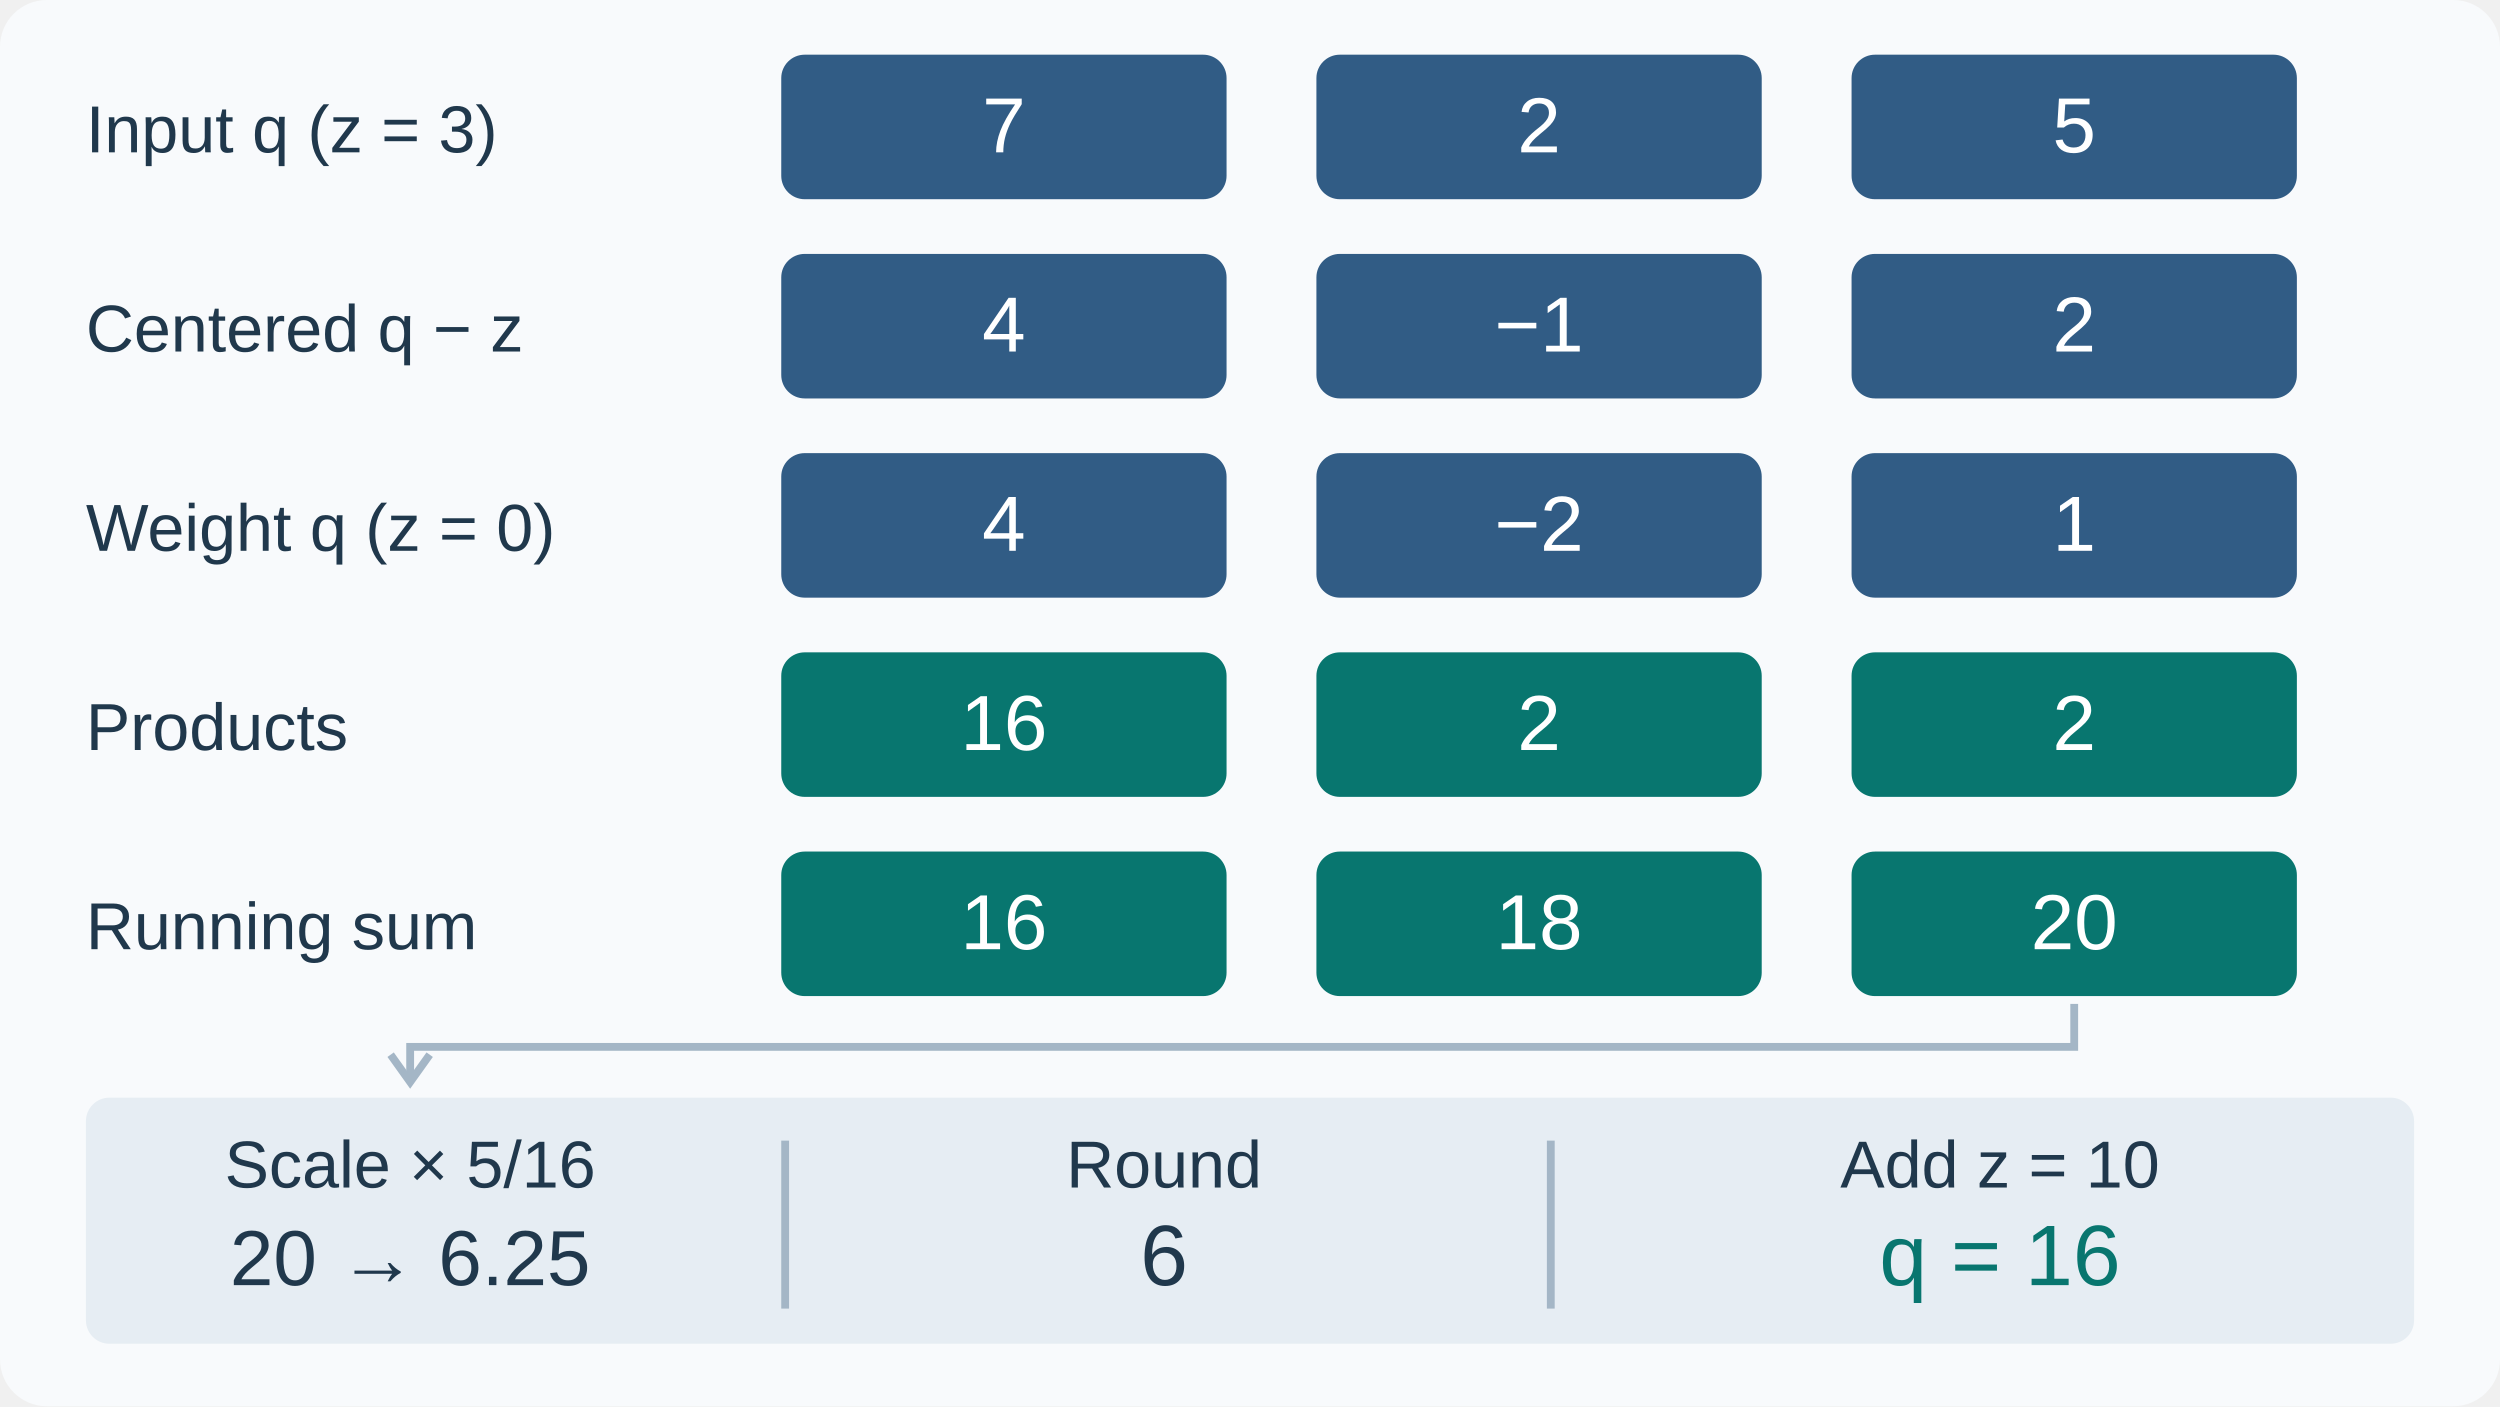
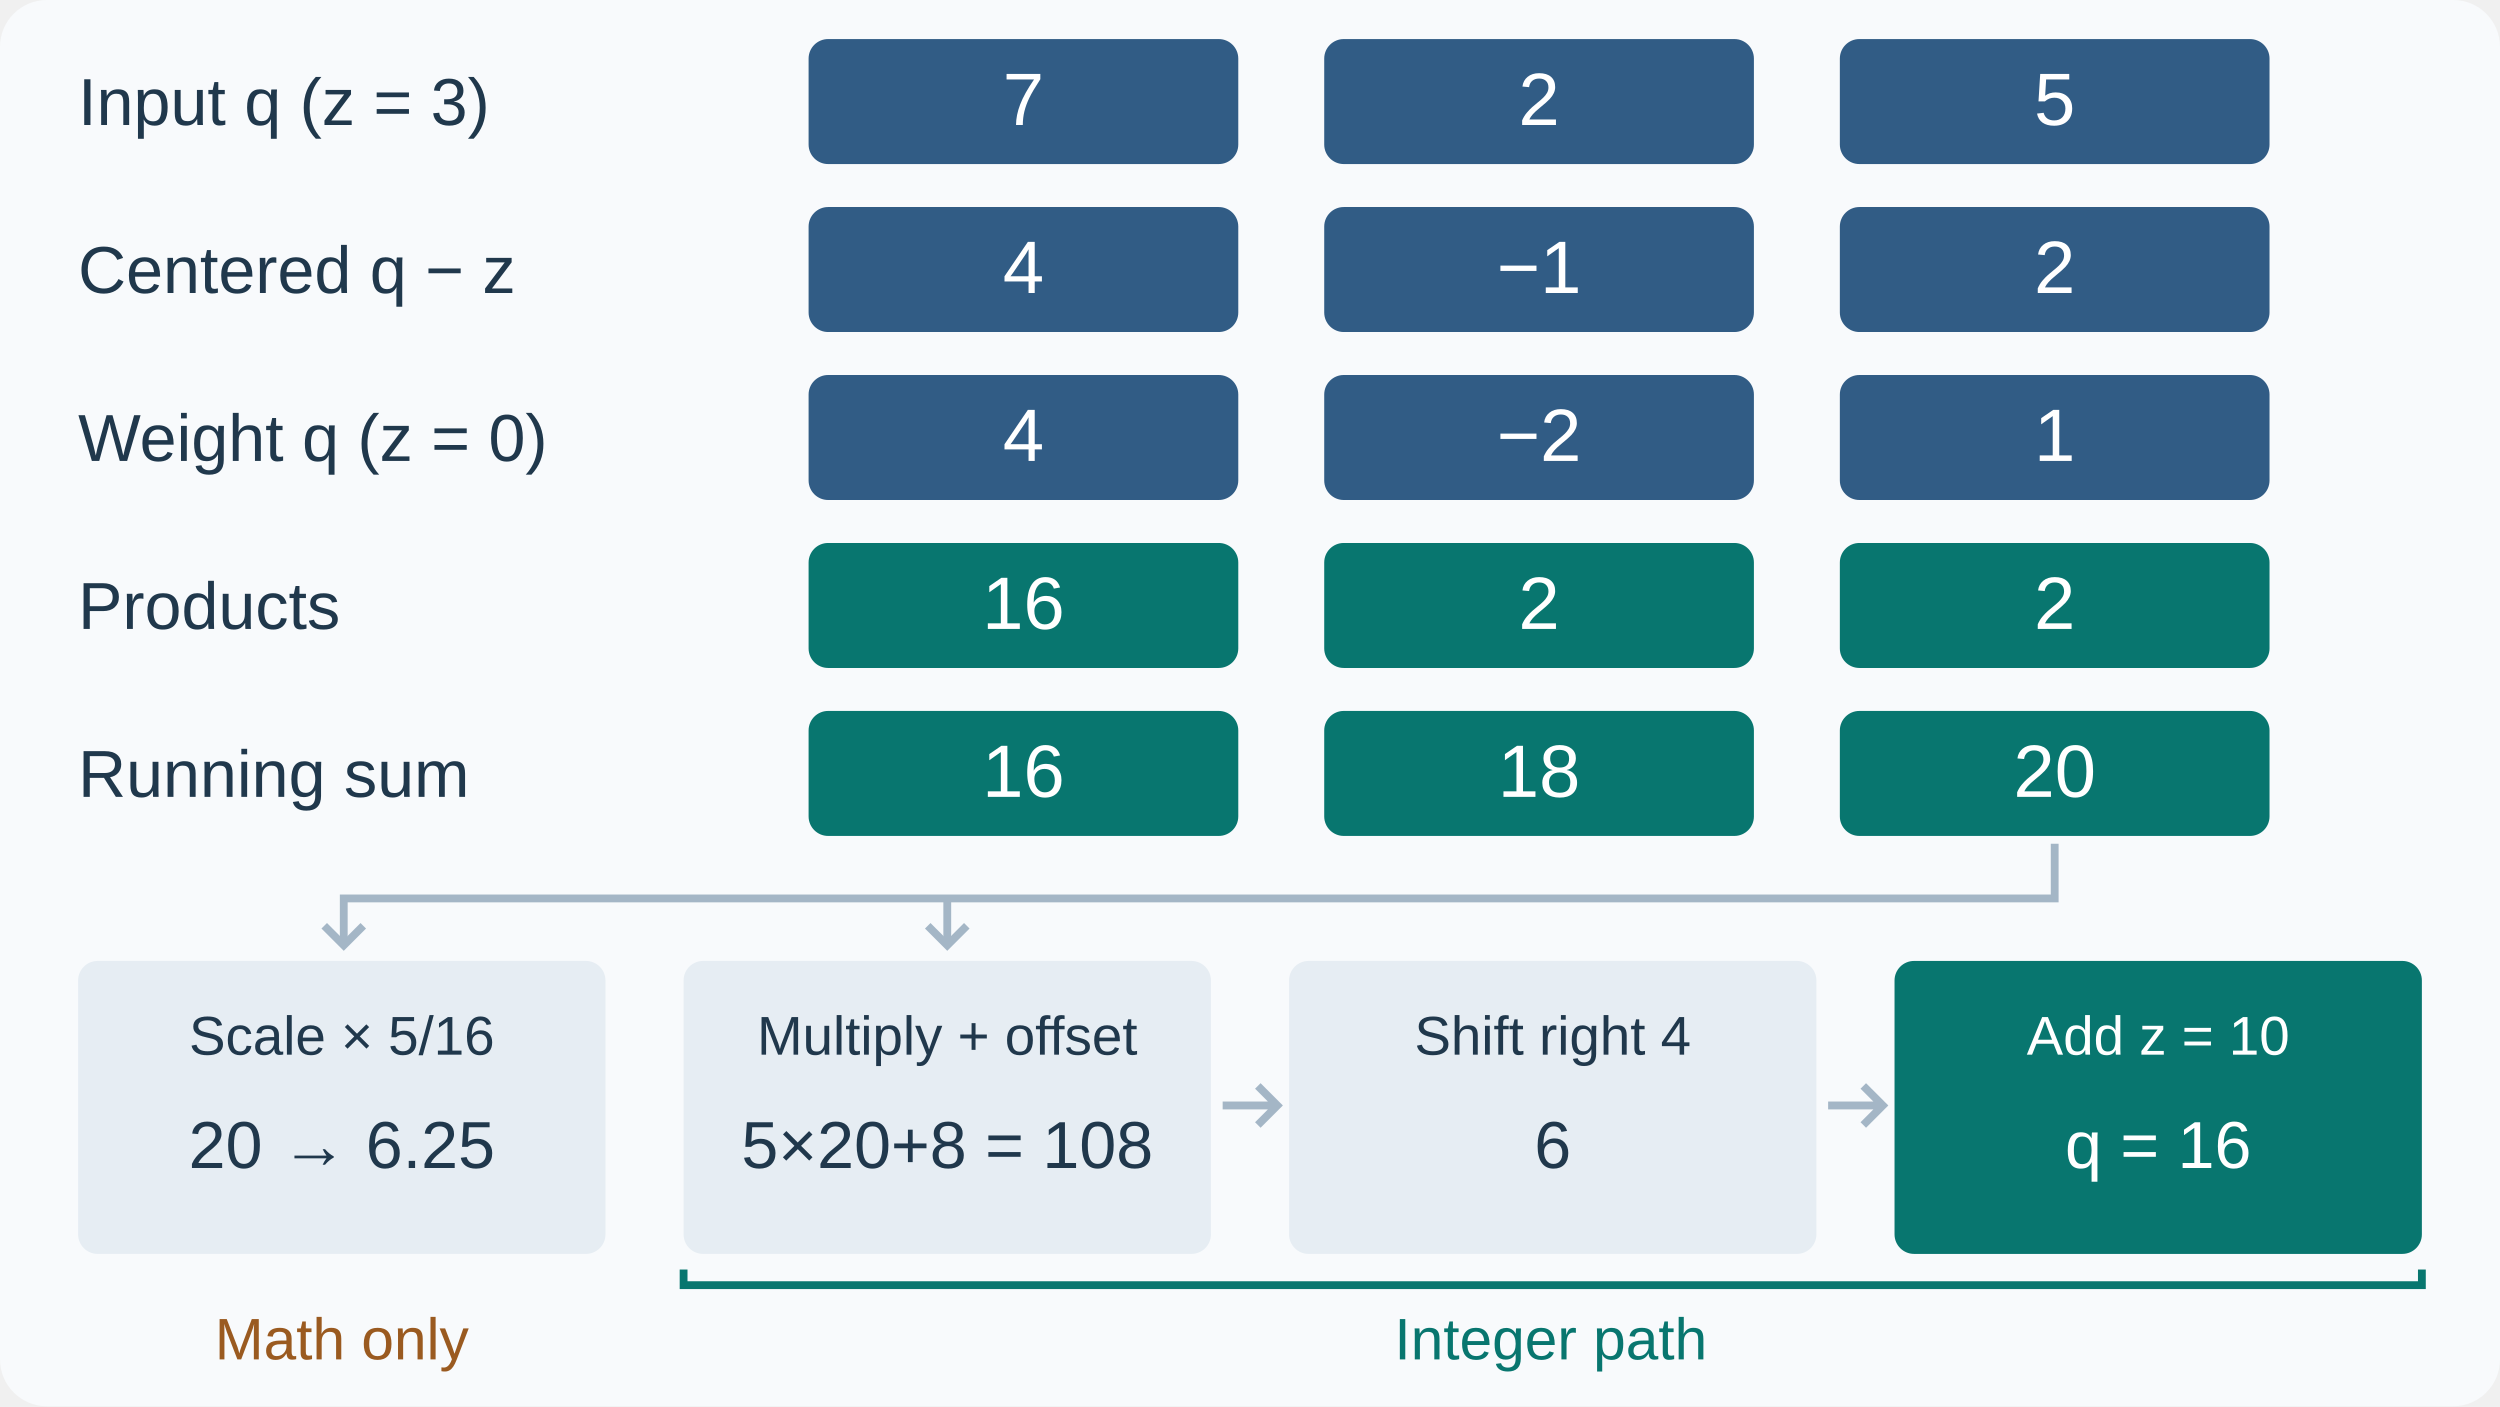
<svg xmlns="http://www.w3.org/2000/svg" viewBox="0 0 640 360" width="640" height="360" role="img" font-family="Arial,sans-serif">
  <rect width="640" height="360" rx="12" fill="#f8fafc" />
-   <text x="22" y="39" font-size="17" fill="#20384c" text-anchor="start">Input q (z = 3)</text>
-   <rect x="200" y="14" width="114" height="37" rx="6" fill="#315c85" />
-   <text x="257" y="39" font-size="20" fill="white" text-anchor="middle">7</text>
-   <rect x="337" y="14" width="114" height="37" rx="6" fill="#315c85" />
-   <text x="394" y="39" font-size="20" fill="white" text-anchor="middle">2</text>
-   <rect x="474" y="14" width="114" height="37" rx="6" fill="#315c85" />
-   <text x="531" y="39" font-size="20" fill="white" text-anchor="middle">5</text>
-   <text x="22" y="90" font-size="17" fill="#20384c" text-anchor="start">Centered q − z</text>
-   <rect x="200" y="65" width="114" height="37" rx="6" fill="#315c85" />
-   <text x="257" y="90" font-size="20" fill="white" text-anchor="middle">4</text>
-   <rect x="337" y="65" width="114" height="37" rx="6" fill="#315c85" />
-   <text x="394" y="90" font-size="20" fill="white" text-anchor="middle">−1</text>
-   <rect x="474" y="65" width="114" height="37" rx="6" fill="#315c85" />
-   <text x="531" y="90" font-size="20" fill="white" text-anchor="middle">2</text>
-   <text x="22" y="141" font-size="17" fill="#20384c" text-anchor="start">Weight q (z = 0)</text>
-   <rect x="200" y="116" width="114" height="37" rx="6" fill="#315c85" />
-   <text x="257" y="141" font-size="20" fill="white" text-anchor="middle">4</text>
-   <rect x="337" y="116" width="114" height="37" rx="6" fill="#315c85" />
-   <text x="394" y="141" font-size="20" fill="white" text-anchor="middle">−2</text>
-   <rect x="474" y="116" width="114" height="37" rx="6" fill="#315c85" />
-   <text x="531" y="141" font-size="20" fill="white" text-anchor="middle">1</text>
-   <text x="22" y="192" font-size="17" fill="#20384c" text-anchor="start">Products</text>
-   <rect x="200" y="167" width="114" height="37" rx="6" fill="#08766f" />
-   <text x="257" y="192" font-size="20" fill="white" text-anchor="middle">16</text>
-   <rect x="337" y="167" width="114" height="37" rx="6" fill="#08766f" />
-   <text x="394" y="192" font-size="20" fill="white" text-anchor="middle">2</text>
-   <rect x="474" y="167" width="114" height="37" rx="6" fill="#08766f" />
-   <text x="531" y="192" font-size="20" fill="white" text-anchor="middle">2</text>
-   <text x="22" y="243" font-size="17" fill="#20384c" text-anchor="start">Running sum</text>
-   <rect x="200" y="218" width="114" height="37" rx="6" fill="#08766f" />
-   <text x="257" y="243" font-size="20" fill="white" text-anchor="middle">16</text>
-   <rect x="337" y="218" width="114" height="37" rx="6" fill="#08766f" />
-   <text x="394" y="243" font-size="20" fill="white" text-anchor="middle">18</text>
-   <rect x="474" y="218" width="114" height="37" rx="6" fill="#08766f" />
-   <text x="531" y="243" font-size="20" fill="white" text-anchor="middle">20</text>
-   <path d="M531 257V268H105V277" stroke="#a4b6c6" stroke-width="2" fill="none" />
-   <path d="M100 270L105 277L110 270" stroke="#a4b6c6" stroke-width="2" fill="none" />
-   <rect x="22" y="281" width="596" height="63" rx="6" fill="#e6edf3" />
-   <text x="105" y="304" font-size="17" fill="#20384c" text-anchor="middle">Scale × 5/16</text>
-   <text x="105" y="329" font-size="20" fill="#20384c" text-anchor="middle">20 → 6.25</text>
-   <text x="298" y="304" font-size="17" fill="#20384c" text-anchor="middle">Round</text>
-   <text x="298" y="329" font-size="22" fill="#20384c" text-anchor="middle">6</text>
-   <path d="M201 292L201 335" stroke="#a4b6c6" stroke-width="2" fill="none" />
-   <path d="M397 292L397 335" stroke="#a4b6c6" stroke-width="2" fill="none" />
-   <text x="512" y="304" font-size="17" fill="#20384c" text-anchor="middle">Add z = 10</text>
-   <text x="512" y="329" font-size="22" fill="#08766f" text-anchor="middle">q = 16</text>
+   <text x="20" y="32" font-size="17" fill="#20384c" text-anchor="start">Input q (z = 3)</text>
+   <rect x="207" y="10" width="110" height="32" rx="5" fill="#315c85" />
+   <text x="262" y="32" font-size="19" fill="white" text-anchor="middle">7</text>
+   <rect x="339" y="10" width="110" height="32" rx="5" fill="#315c85" />
+   <text x="394" y="32" font-size="19" fill="white" text-anchor="middle">2</text>
+   <rect x="471" y="10" width="110" height="32" rx="5" fill="#315c85" />
+   <text x="526" y="32" font-size="19" fill="white" text-anchor="middle">5</text>
+   <text x="20" y="75" font-size="17" fill="#20384c" text-anchor="start">Centered q − z</text>
+   <rect x="207" y="53" width="110" height="32" rx="5" fill="#315c85" />
+   <text x="262" y="75" font-size="19" fill="white" text-anchor="middle">4</text>
+   <rect x="339" y="53" width="110" height="32" rx="5" fill="#315c85" />
+   <text x="394" y="75" font-size="19" fill="white" text-anchor="middle">−1</text>
+   <rect x="471" y="53" width="110" height="32" rx="5" fill="#315c85" />
+   <text x="526" y="75" font-size="19" fill="white" text-anchor="middle">2</text>
+   <text x="20" y="118" font-size="17" fill="#20384c" text-anchor="start">Weight q (z = 0)</text>
+   <rect x="207" y="96" width="110" height="32" rx="5" fill="#315c85" />
+   <text x="262" y="118" font-size="19" fill="white" text-anchor="middle">4</text>
+   <rect x="339" y="96" width="110" height="32" rx="5" fill="#315c85" />
+   <text x="394" y="118" font-size="19" fill="white" text-anchor="middle">−2</text>
+   <rect x="471" y="96" width="110" height="32" rx="5" fill="#315c85" />
+   <text x="526" y="118" font-size="19" fill="white" text-anchor="middle">1</text>
+   <text x="20" y="161" font-size="17" fill="#20384c" text-anchor="start">Products</text>
+   <rect x="207" y="139" width="110" height="32" rx="5" fill="#08766f" />
+   <text x="262" y="161" font-size="19" fill="white" text-anchor="middle">16</text>
+   <rect x="339" y="139" width="110" height="32" rx="5" fill="#08766f" />
+   <text x="394" y="161" font-size="19" fill="white" text-anchor="middle">2</text>
+   <rect x="471" y="139" width="110" height="32" rx="5" fill="#08766f" />
+   <text x="526" y="161" font-size="19" fill="white" text-anchor="middle">2</text>
+   <text x="20" y="204" font-size="17" fill="#20384c" text-anchor="start">Running sum</text>
+   <rect x="207" y="182" width="110" height="32" rx="5" fill="#08766f" />
+   <text x="262" y="204" font-size="19" fill="white" text-anchor="middle">16</text>
+   <rect x="339" y="182" width="110" height="32" rx="5" fill="#08766f" />
+   <text x="394" y="204" font-size="19" fill="white" text-anchor="middle">18</text>
+   <rect x="471" y="182" width="110" height="32" rx="5" fill="#08766f" />
+   <text x="526" y="204" font-size="19" fill="white" text-anchor="middle">20</text>
+   <path d="M526 216V230H88V242" fill="none" stroke="#a4b6c6" stroke-width="2" />
+   <path d="M83 237L88 242L93 237" fill="none" stroke="#a4b6c6" stroke-width="2" />
+   <path d="M242.5 230V242" fill="none" stroke="#a4b6c6" stroke-width="2" />
+   <path d="M237.5 237L242.5 242L247.5 237" fill="none" stroke="#a4b6c6" stroke-width="2" />
+   <rect x="20" y="246" width="135" height="75" rx="5" fill="#e6edf3" />
+   <text x="87.5" y="270" font-size="14" fill="#20384c" text-anchor="middle">Scale × 5/16</text>
+   <text x="87.5" y="299" font-size="17" fill="#20384c" text-anchor="middle">20 → 6.25</text>
+   <rect x="175" y="246" width="135" height="75" rx="5" fill="#e6edf3" />
+   <text x="242.5" y="270" font-size="14" fill="#20384c" text-anchor="middle">Multiply + offset</text>
+   <text x="242.5" y="299" font-size="17" fill="#20384c" text-anchor="middle">5×20+8 = 108</text>
+   <rect x="330" y="246" width="135" height="75" rx="5" fill="#e6edf3" />
+   <text x="397.5" y="270" font-size="14" fill="#20384c" text-anchor="middle">Shift right 4</text>
+   <text x="397.5" y="299" font-size="17" fill="#20384c" text-anchor="middle">6</text>
+   <path d="M313 283L327 283m-5 -5 5 5-5 5" fill="none" stroke="#a4b6c6" stroke-width="2" />
+   <rect x="485" y="246" width="135" height="75" rx="5" fill="#08766f" />
+   <text x="552.5" y="270" font-size="14" fill="white" text-anchor="middle">Add z = 10</text>
+   <text x="552.5" y="299" font-size="17" fill="white" text-anchor="middle">q = 16</text>
+   <path d="M468 283L482 283m-5 -5 5 5-5 5" fill="none" stroke="#a4b6c6" stroke-width="2" />
+   <text x="87.5" y="348" font-size="15" fill="#9a5a20" text-anchor="middle">Math only</text>
+   <text x="397" y="348" font-size="15" fill="#08766f" text-anchor="middle">Integer path</text>
+   <path d="M175 325V329H620V325" fill="none" stroke="#08766f" stroke-width="2" />
</svg>
